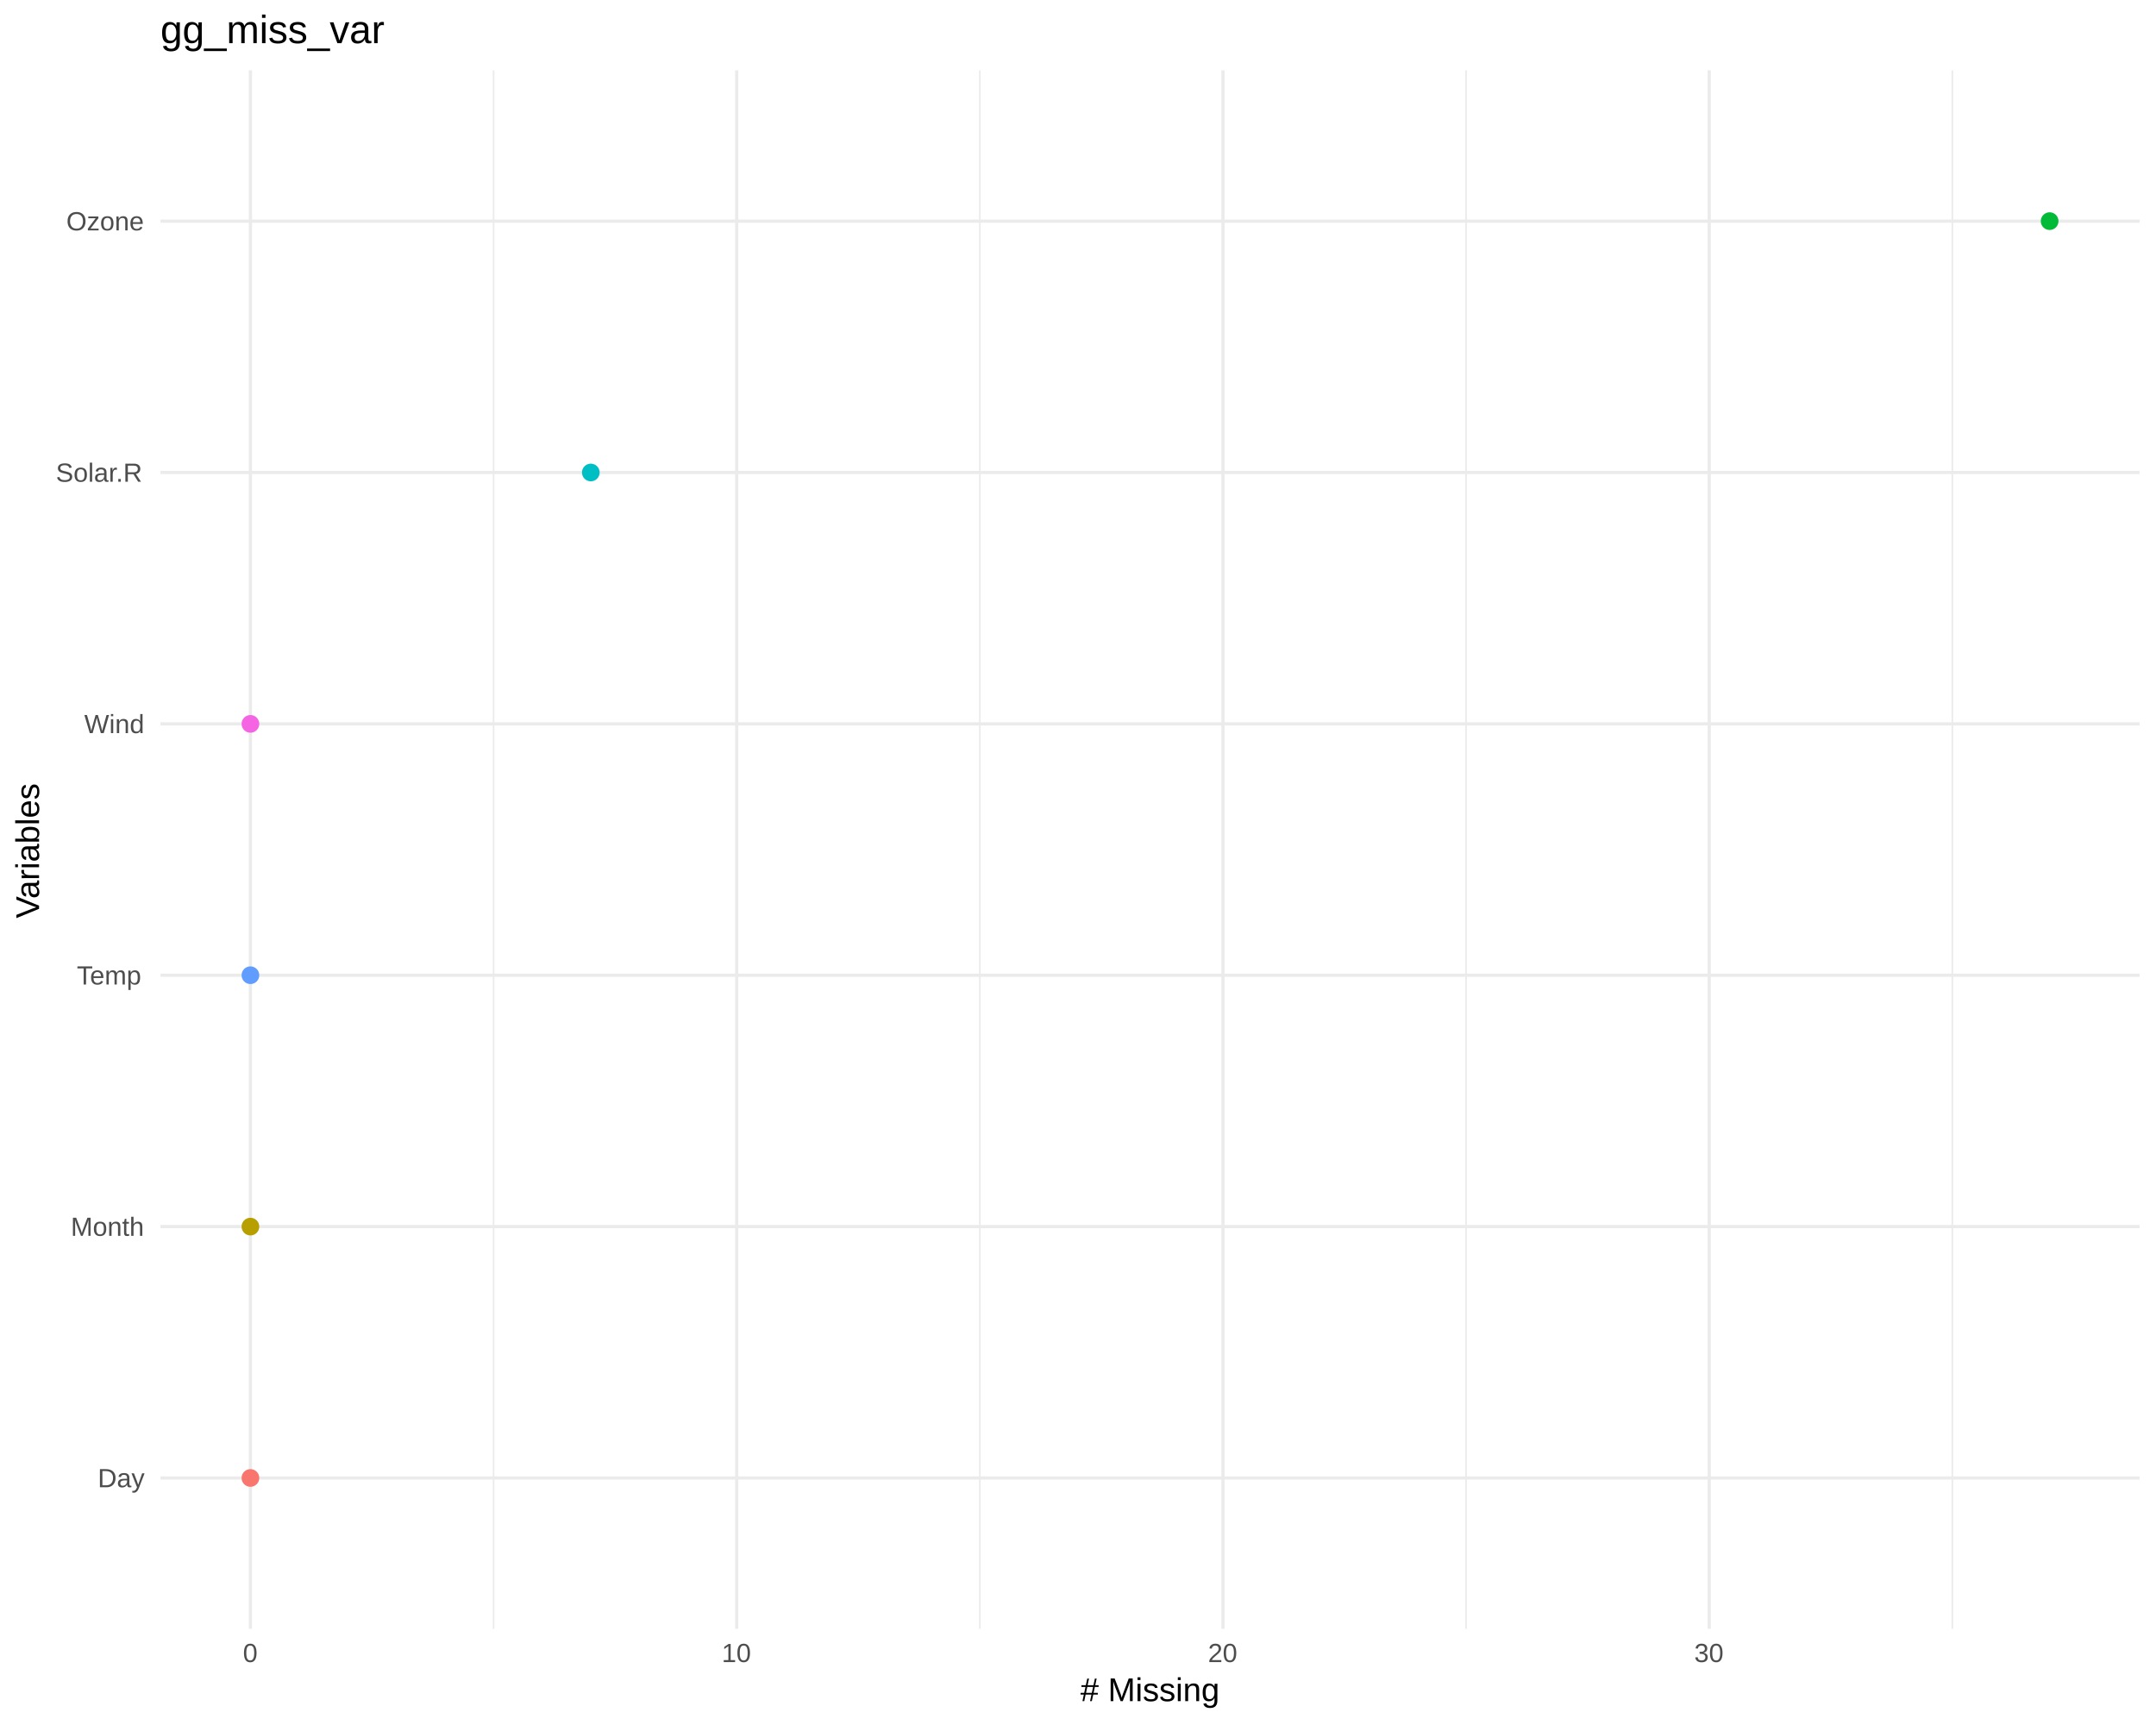
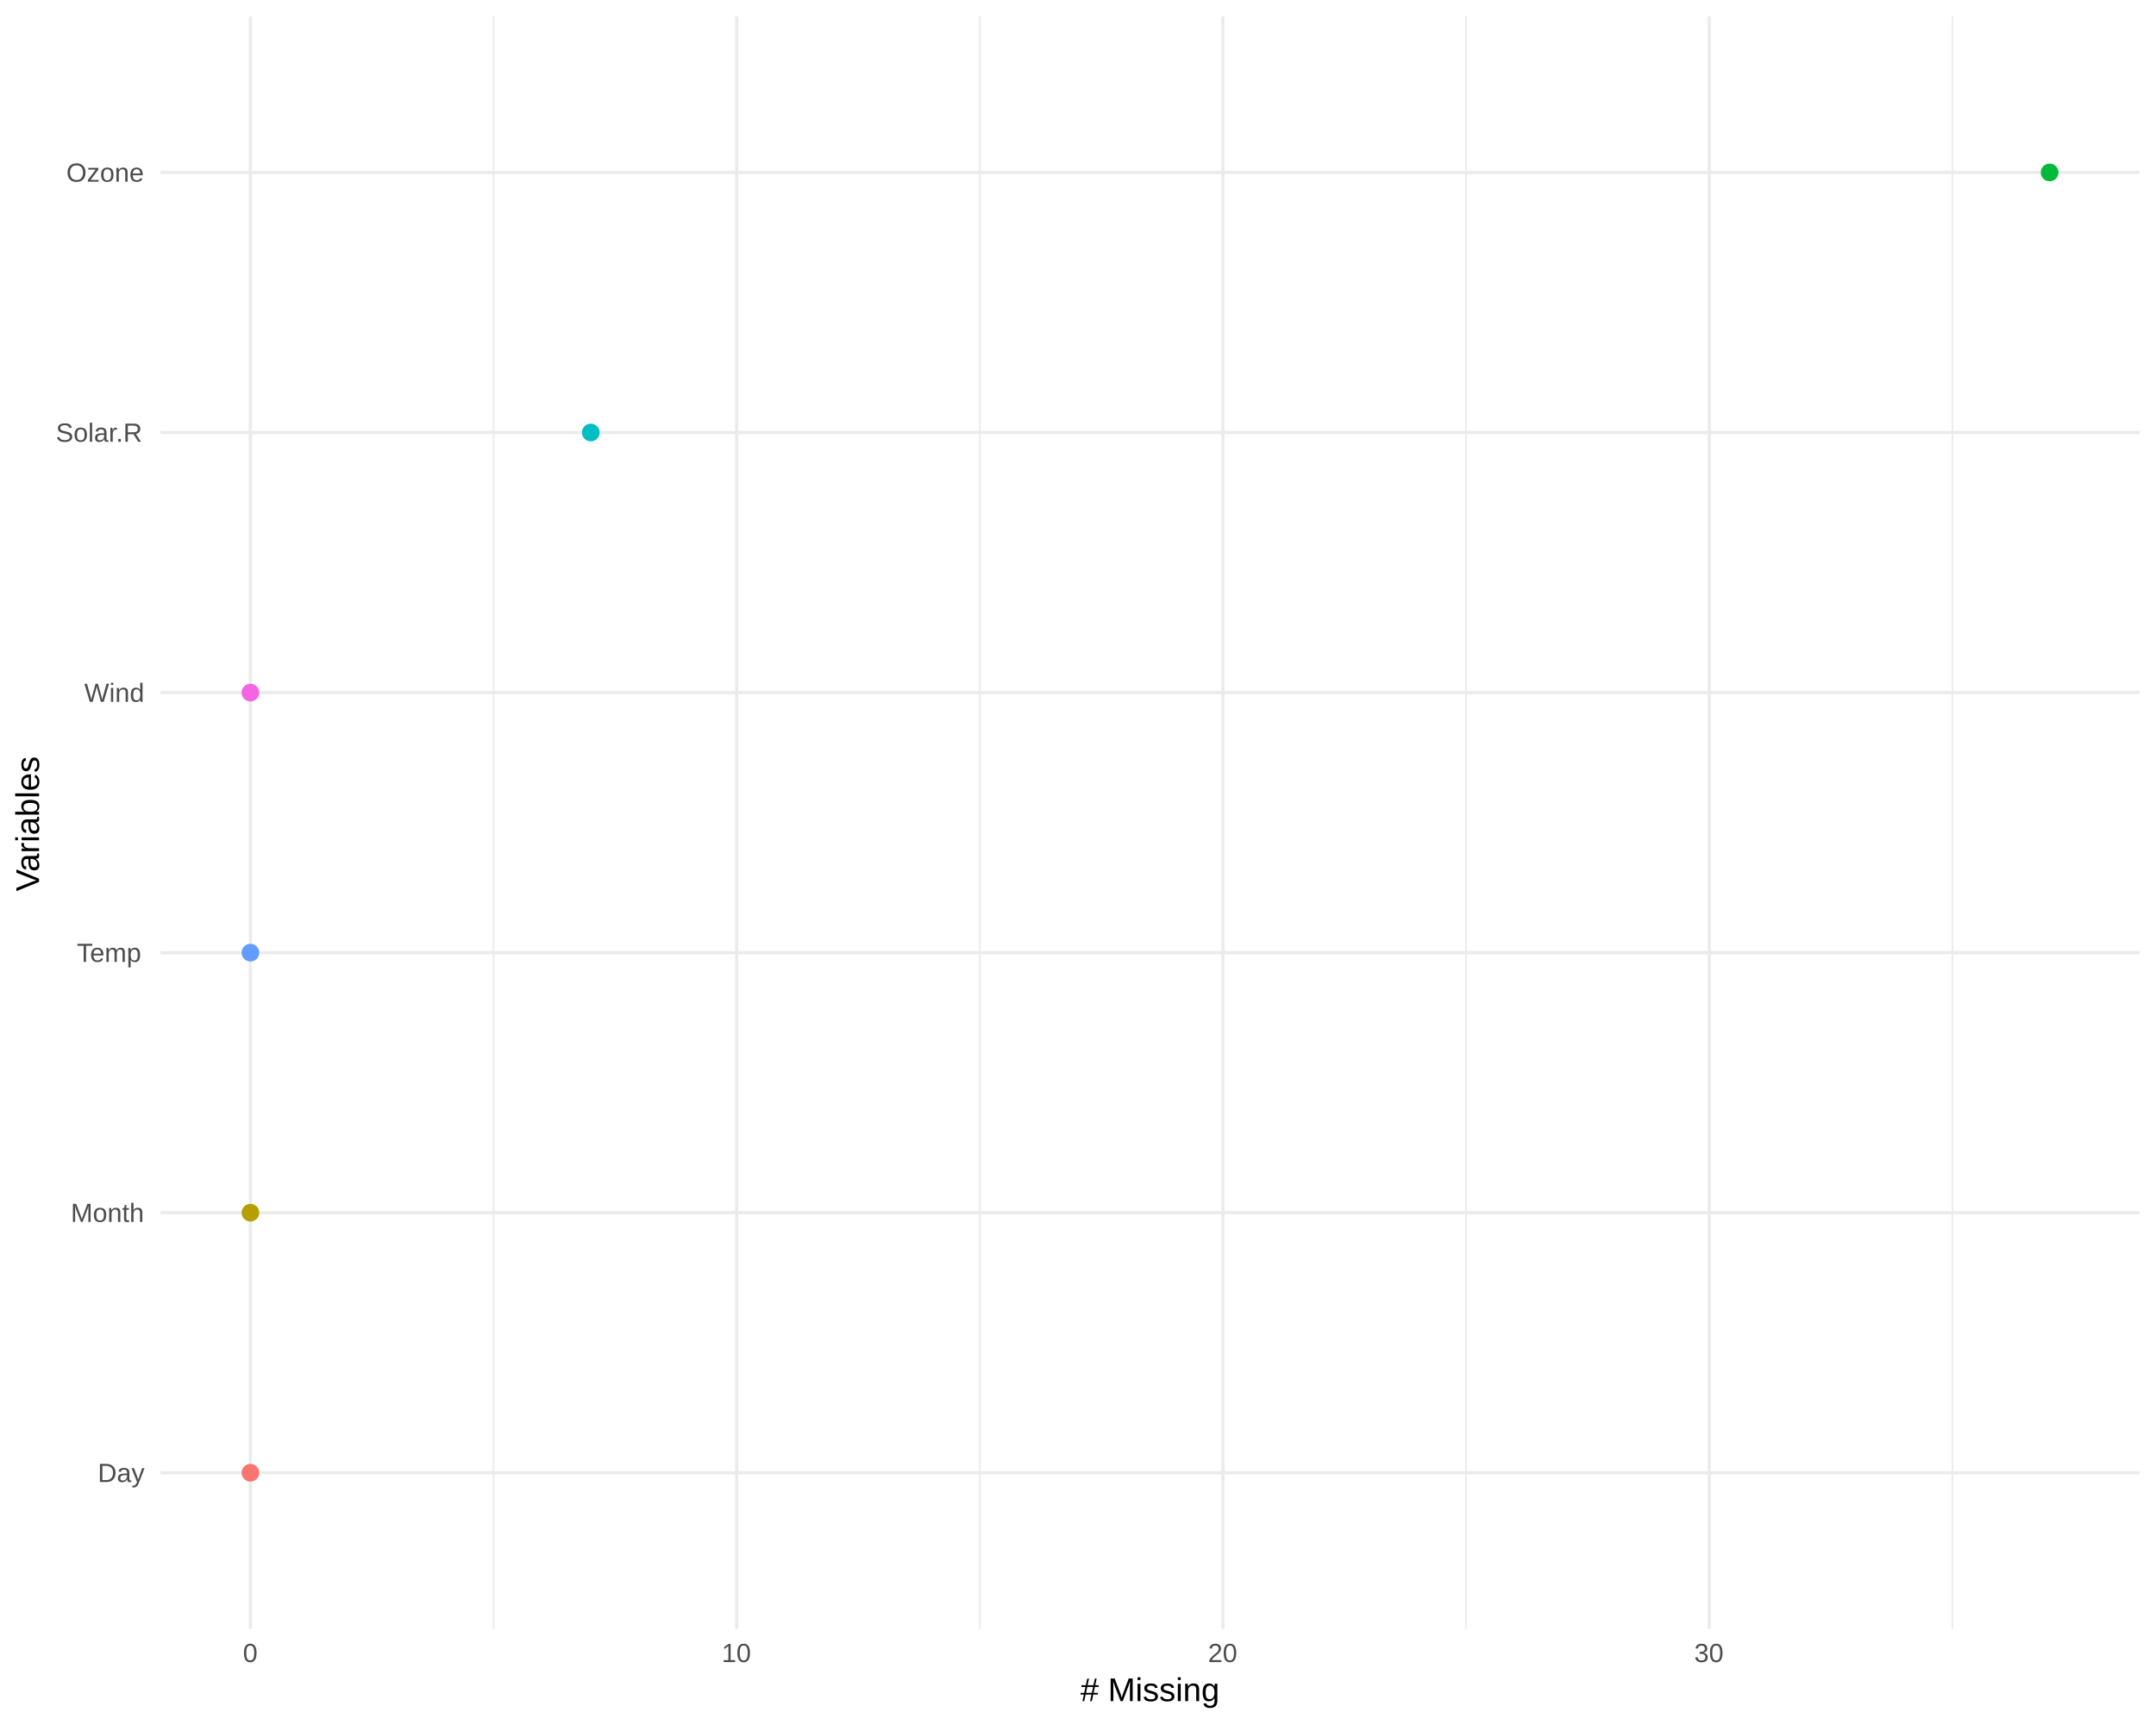
<svg xmlns="http://www.w3.org/2000/svg" viewBox="0 0 720.00 576.00">
  <defs>
    <style type="text/css">
    line, polyline, path, rect, circle {
      fill: none;
      stroke: #000000;
      stroke-linecap: round;
      stroke-linejoin: round;
      stroke-miterlimit: 10.00;
    }
  </style>
  </defs>
  <rect width="100%" height="100%" style="stroke: none; fill: #FFFFFF;" />
  <defs>
-     <clipPath id="cpNTMuNTg4Mnw3MTQuNTIxfDU0My44NzV8MjMuNDc2Nw==">
-       <rect x="53.59" y="23.48" width="660.93" height="520.40" />
+     <clipPath id="cpNTMuNTg4Mnw3MTQuNTIxfDU0My44NzV8NS40Nzk0NQ==">
+       <rect x="53.59" y="5.48" width="660.93" height="538.40" />
    </clipPath>
  </defs>
-   <polyline points="164.83,543.88 164.83,23.48 " style="stroke-width: 0.53; stroke: #EBEBEB; stroke-linecap: butt;" clip-path="url(#cpNTMuNTg4Mnw3MTQuNTIxfDU0My44NzV8MjMuNDc2Nw==)" />
-   <polyline points="327.22,543.88 327.22,23.48 " style="stroke-width: 0.53; stroke: #EBEBEB; stroke-linecap: butt;" clip-path="url(#cpNTMuNTg4Mnw3MTQuNTIxfDU0My44NzV8MjMuNDc2Nw==)" />
-   <polyline points="489.61,543.88 489.61,23.48 " style="stroke-width: 0.53; stroke: #EBEBEB; stroke-linecap: butt;" clip-path="url(#cpNTMuNTg4Mnw3MTQuNTIxfDU0My44NzV8MjMuNDc2Nw==)" />
-   <polyline points="652.00,543.88 652.00,23.48 " style="stroke-width: 0.53; stroke: #EBEBEB; stroke-linecap: butt;" clip-path="url(#cpNTMuNTg4Mnw3MTQuNTIxfDU0My44NzV8MjMuNDc2Nw==)" />
-   <polyline points="53.59,493.51 714.52,493.51 " style="stroke-width: 1.07; stroke: #EBEBEB; stroke-linecap: butt;" clip-path="url(#cpNTMuNTg4Mnw3MTQuNTIxfDU0My44NzV8MjMuNDc2Nw==)" />
-   <polyline points="53.59,409.58 714.52,409.58 " style="stroke-width: 1.07; stroke: #EBEBEB; stroke-linecap: butt;" clip-path="url(#cpNTMuNTg4Mnw3MTQuNTIxfDU0My44NzV8MjMuNDc2Nw==)" />
-   <polyline points="53.59,325.64 714.52,325.64 " style="stroke-width: 1.07; stroke: #EBEBEB; stroke-linecap: butt;" clip-path="url(#cpNTMuNTg4Mnw3MTQuNTIxfDU0My44NzV8MjMuNDc2Nw==)" />
-   <polyline points="53.59,241.71 714.52,241.71 " style="stroke-width: 1.07; stroke: #EBEBEB; stroke-linecap: butt;" clip-path="url(#cpNTMuNTg4Mnw3MTQuNTIxfDU0My44NzV8MjMuNDc2Nw==)" />
-   <polyline points="53.59,157.77 714.52,157.77 " style="stroke-width: 1.07; stroke: #EBEBEB; stroke-linecap: butt;" clip-path="url(#cpNTMuNTg4Mnw3MTQuNTIxfDU0My44NzV8MjMuNDc2Nw==)" />
-   <polyline points="53.59,73.84 714.52,73.84 " style="stroke-width: 1.07; stroke: #EBEBEB; stroke-linecap: butt;" clip-path="url(#cpNTMuNTg4Mnw3MTQuNTIxfDU0My44NzV8MjMuNDc2Nw==)" />
-   <polyline points="83.63,543.88 83.63,23.48 " style="stroke-width: 1.07; stroke: #EBEBEB; stroke-linecap: butt;" clip-path="url(#cpNTMuNTg4Mnw3MTQuNTIxfDU0My44NzV8MjMuNDc2Nw==)" />
-   <polyline points="246.02,543.88 246.02,23.48 " style="stroke-width: 1.07; stroke: #EBEBEB; stroke-linecap: butt;" clip-path="url(#cpNTMuNTg4Mnw3MTQuNTIxfDU0My44NzV8MjMuNDc2Nw==)" />
-   <polyline points="408.41,543.88 408.41,23.48 " style="stroke-width: 1.07; stroke: #EBEBEB; stroke-linecap: butt;" clip-path="url(#cpNTMuNTg4Mnw3MTQuNTIxfDU0My44NzV8MjMuNDc2Nw==)" />
-   <polyline points="570.80,543.88 570.80,23.48 " style="stroke-width: 1.07; stroke: #EBEBEB; stroke-linecap: butt;" clip-path="url(#cpNTMuNTg4Mnw3MTQuNTIxfDU0My44NzV8MjMuNDc2Nw==)" />
-   <rect x="83.63" y="493.51" width="0.00" height="0.00" style="stroke-width: 1.07; stroke: #F8766D; stroke-linecap: butt; fill: #595959;" clip-path="url(#cpNTMuNTg4Mnw3MTQuNTIxfDU0My44NzV8MjMuNDc2Nw==)" />
-   <rect x="83.63" y="409.58" width="0.00" height="0.00" style="stroke-width: 1.07; stroke: #B79F00; stroke-linecap: butt; fill: #595959;" clip-path="url(#cpNTMuNTg4Mnw3MTQuNTIxfDU0My44NzV8MjMuNDc2Nw==)" />
-   <rect x="83.63" y="325.64" width="0.00" height="0.00" style="stroke-width: 1.07; stroke: #619CFF; stroke-linecap: butt; fill: #595959;" clip-path="url(#cpNTMuNTg4Mnw3MTQuNTIxfDU0My44NzV8MjMuNDc2Nw==)" />
-   <rect x="83.63" y="241.71" width="0.00" height="0.00" style="stroke-width: 1.07; stroke: #F564E3; stroke-linecap: butt; fill: #595959;" clip-path="url(#cpNTMuNTg4Mnw3MTQuNTIxfDU0My44NzV8MjMuNDc2Nw==)" />
-   <rect x="83.63" y="157.77" width="113.67" height="0.00" style="stroke-width: 1.07; stroke: #00BFC4; stroke-linecap: butt; fill: #595959;" clip-path="url(#cpNTMuNTg4Mnw3MTQuNTIxfDU0My44NzV8MjMuNDc2Nw==)" />
-   <rect x="83.63" y="73.84" width="600.85" height="0.00" style="stroke-width: 1.07; stroke: #00BA38; stroke-linecap: butt; fill: #595959;" clip-path="url(#cpNTMuNTg4Mnw3MTQuNTIxfDU0My44NzV8MjMuNDc2Nw==)" />
-   <circle cx="684.48" cy="73.84" r="1.95pt" style="stroke-width: 0.71; stroke: #00BA38; fill: #00BA38;" clip-path="url(#cpNTMuNTg4Mnw3MTQuNTIxfDU0My44NzV8MjMuNDc2Nw==)" />
-   <circle cx="197.30" cy="157.77" r="1.95pt" style="stroke-width: 0.71; stroke: #00BFC4; fill: #00BFC4;" clip-path="url(#cpNTMuNTg4Mnw3MTQuNTIxfDU0My44NzV8MjMuNDc2Nw==)" />
-   <circle cx="83.63" cy="241.71" r="1.95pt" style="stroke-width: 0.71; stroke: #F564E3; fill: #F564E3;" clip-path="url(#cpNTMuNTg4Mnw3MTQuNTIxfDU0My44NzV8MjMuNDc2Nw==)" />
-   <circle cx="83.63" cy="325.64" r="1.95pt" style="stroke-width: 0.71; stroke: #619CFF; fill: #619CFF;" clip-path="url(#cpNTMuNTg4Mnw3MTQuNTIxfDU0My44NzV8MjMuNDc2Nw==)" />
-   <circle cx="83.63" cy="409.58" r="1.95pt" style="stroke-width: 0.71; stroke: #B79F00; fill: #B79F00;" clip-path="url(#cpNTMuNTg4Mnw3MTQuNTIxfDU0My44NzV8MjMuNDc2Nw==)" />
-   <circle cx="83.63" cy="493.51" r="1.95pt" style="stroke-width: 0.71; stroke: #F8766D; fill: #F8766D;" clip-path="url(#cpNTMuNTg4Mnw3MTQuNTIxfDU0My44NzV8MjMuNDc2Nw==)" />
+   <polyline points="164.83,543.88 164.83,5.48 " style="stroke-width: 0.53; stroke: #EBEBEB; stroke-linecap: butt;" clip-path="url(#cpNTMuNTg4Mnw3MTQuNTIxfDU0My44NzV8NS40Nzk0NQ==)" />
+   <polyline points="327.22,543.88 327.22,5.48 " style="stroke-width: 0.53; stroke: #EBEBEB; stroke-linecap: butt;" clip-path="url(#cpNTMuNTg4Mnw3MTQuNTIxfDU0My44NzV8NS40Nzk0NQ==)" />
+   <polyline points="489.61,543.88 489.61,5.48 " style="stroke-width: 0.53; stroke: #EBEBEB; stroke-linecap: butt;" clip-path="url(#cpNTMuNTg4Mnw3MTQuNTIxfDU0My44NzV8NS40Nzk0NQ==)" />
+   <polyline points="652.00,543.88 652.00,5.48 " style="stroke-width: 0.53; stroke: #EBEBEB; stroke-linecap: butt;" clip-path="url(#cpNTMuNTg4Mnw3MTQuNTIxfDU0My44NzV8NS40Nzk0NQ==)" />
+   <polyline points="53.59,491.77 714.52,491.77 " style="stroke-width: 1.07; stroke: #EBEBEB; stroke-linecap: butt;" clip-path="url(#cpNTMuNTg4Mnw3MTQuNTIxfDU0My44NzV8NS40Nzk0NQ==)" />
+   <polyline points="53.59,404.93 714.52,404.93 " style="stroke-width: 1.07; stroke: #EBEBEB; stroke-linecap: butt;" clip-path="url(#cpNTMuNTg4Mnw3MTQuNTIxfDU0My44NzV8NS40Nzk0NQ==)" />
+   <polyline points="53.59,318.10 714.52,318.10 " style="stroke-width: 1.07; stroke: #EBEBEB; stroke-linecap: butt;" clip-path="url(#cpNTMuNTg4Mnw3MTQuNTIxfDU0My44NzV8NS40Nzk0NQ==)" />
+   <polyline points="53.59,231.26 714.52,231.26 " style="stroke-width: 1.07; stroke: #EBEBEB; stroke-linecap: butt;" clip-path="url(#cpNTMuNTg4Mnw3MTQuNTIxfDU0My44NzV8NS40Nzk0NQ==)" />
+   <polyline points="53.59,144.42 714.52,144.42 " style="stroke-width: 1.07; stroke: #EBEBEB; stroke-linecap: butt;" clip-path="url(#cpNTMuNTg4Mnw3MTQuNTIxfDU0My44NzV8NS40Nzk0NQ==)" />
+   <polyline points="53.59,57.58 714.52,57.58 " style="stroke-width: 1.07; stroke: #EBEBEB; stroke-linecap: butt;" clip-path="url(#cpNTMuNTg4Mnw3MTQuNTIxfDU0My44NzV8NS40Nzk0NQ==)" />
+   <polyline points="83.63,543.88 83.63,5.48 " style="stroke-width: 1.07; stroke: #EBEBEB; stroke-linecap: butt;" clip-path="url(#cpNTMuNTg4Mnw3MTQuNTIxfDU0My44NzV8NS40Nzk0NQ==)" />
+   <polyline points="246.02,543.88 246.02,5.48 " style="stroke-width: 1.07; stroke: #EBEBEB; stroke-linecap: butt;" clip-path="url(#cpNTMuNTg4Mnw3MTQuNTIxfDU0My44NzV8NS40Nzk0NQ==)" />
+   <polyline points="408.41,543.88 408.41,5.48 " style="stroke-width: 1.07; stroke: #EBEBEB; stroke-linecap: butt;" clip-path="url(#cpNTMuNTg4Mnw3MTQuNTIxfDU0My44NzV8NS40Nzk0NQ==)" />
+   <polyline points="570.80,543.88 570.80,5.48 " style="stroke-width: 1.07; stroke: #EBEBEB; stroke-linecap: butt;" clip-path="url(#cpNTMuNTg4Mnw3MTQuNTIxfDU0My44NzV8NS40Nzk0NQ==)" />
+   <rect x="83.63" y="491.77" width="0.00" height="0.00" style="stroke-width: 1.07; stroke: #F8766D; stroke-linecap: butt; fill: #595959;" clip-path="url(#cpNTMuNTg4Mnw3MTQuNTIxfDU0My44NzV8NS40Nzk0NQ==)" />
+   <rect x="83.63" y="404.93" width="0.00" height="0.00" style="stroke-width: 1.07; stroke: #B79F00; stroke-linecap: butt; fill: #595959;" clip-path="url(#cpNTMuNTg4Mnw3MTQuNTIxfDU0My44NzV8NS40Nzk0NQ==)" />
+   <rect x="83.63" y="318.10" width="0.00" height="0.00" style="stroke-width: 1.07; stroke: #619CFF; stroke-linecap: butt; fill: #595959;" clip-path="url(#cpNTMuNTg4Mnw3MTQuNTIxfDU0My44NzV8NS40Nzk0NQ==)" />
+   <rect x="83.63" y="231.26" width="0.00" height="0.00" style="stroke-width: 1.07; stroke: #F564E3; stroke-linecap: butt; fill: #595959;" clip-path="url(#cpNTMuNTg4Mnw3MTQuNTIxfDU0My44NzV8NS40Nzk0NQ==)" />
+   <rect x="83.63" y="144.42" width="113.67" height="0.00" style="stroke-width: 1.07; stroke: #00BFC4; stroke-linecap: butt; fill: #595959;" clip-path="url(#cpNTMuNTg4Mnw3MTQuNTIxfDU0My44NzV8NS40Nzk0NQ==)" />
+   <rect x="83.63" y="57.58" width="600.85" height="0.00" style="stroke-width: 1.07; stroke: #00BA38; stroke-linecap: butt; fill: #595959;" clip-path="url(#cpNTMuNTg4Mnw3MTQuNTIxfDU0My44NzV8NS40Nzk0NQ==)" />
+   <circle cx="684.48" cy="57.58" r="1.95pt" style="stroke-width: 0.71; stroke: #00BA38; fill: #00BA38;" clip-path="url(#cpNTMuNTg4Mnw3MTQuNTIxfDU0My44NzV8NS40Nzk0NQ==)" />
+   <circle cx="197.30" cy="144.42" r="1.95pt" style="stroke-width: 0.71; stroke: #00BFC4; fill: #00BFC4;" clip-path="url(#cpNTMuNTg4Mnw3MTQuNTIxfDU0My44NzV8NS40Nzk0NQ==)" />
+   <circle cx="83.63" cy="231.26" r="1.95pt" style="stroke-width: 0.71; stroke: #F564E3; fill: #F564E3;" clip-path="url(#cpNTMuNTg4Mnw3MTQuNTIxfDU0My44NzV8NS40Nzk0NQ==)" />
+   <circle cx="83.63" cy="318.10" r="1.95pt" style="stroke-width: 0.71; stroke: #619CFF; fill: #619CFF;" clip-path="url(#cpNTMuNTg4Mnw3MTQuNTIxfDU0My44NzV8NS40Nzk0NQ==)" />
+   <circle cx="83.63" cy="404.93" r="1.95pt" style="stroke-width: 0.71; stroke: #B79F00; fill: #B79F00;" clip-path="url(#cpNTMuNTg4Mnw3MTQuNTIxfDU0My44NzV8NS40Nzk0NQ==)" />
+   <circle cx="83.63" cy="491.77" r="1.95pt" style="stroke-width: 0.71; stroke: #F8766D; fill: #F8766D;" clip-path="url(#cpNTMuNTg4Mnw3MTQuNTIxfDU0My44NzV8NS40Nzk0NQ==)" />
  <defs>
    <clipPath id="cpMHw3MjB8NTc2fDA=">
      <rect x="0.00" y="0.00" width="720.00" height="576.00" />
    </clipPath>
  </defs>
  <g clip-path="url(#cpMHw3MjB8NTc2fDA=)">
-     <text x="32.65" y="496.61" style="font-size: 8.80px; fill: #4D4D4D; font-family: Liberation Sans;" textLength="16.00px" lengthAdjust="spacingAndGlyphs">Day</text>
+     <text x="32.65" y="494.87" style="font-size: 8.80px; fill: #4D4D4D; font-family: Liberation Sans;" textLength="16.00px" lengthAdjust="spacingAndGlyphs">Day</text>
  </g>
  <g clip-path="url(#cpMHw3MjB8NTc2fDA=)">
-     <text x="23.64" y="412.67" style="font-size: 8.80px; fill: #4D4D4D; font-family: Liberation Sans;" textLength="25.01px" lengthAdjust="spacingAndGlyphs">Month</text>
+     <text x="23.64" y="408.03" style="font-size: 8.80px; fill: #4D4D4D; font-family: Liberation Sans;" textLength="25.01px" lengthAdjust="spacingAndGlyphs">Month</text>
  </g>
  <g clip-path="url(#cpMHw3MjB8NTc2fDA=)">
-     <text x="25.65" y="328.74" style="font-size: 8.80px; fill: #4D4D4D; font-family: Liberation Sans;" textLength="23.01px" lengthAdjust="spacingAndGlyphs">Temp</text>
+     <text x="25.65" y="321.19" style="font-size: 8.80px; fill: #4D4D4D; font-family: Liberation Sans;" textLength="23.01px" lengthAdjust="spacingAndGlyphs">Temp</text>
  </g>
  <g clip-path="url(#cpMHw3MjB8NTc2fDA=)">
-     <text x="28.15" y="244.80" style="font-size: 8.80px; fill: #4D4D4D; font-family: Liberation Sans;" textLength="20.50px" lengthAdjust="spacingAndGlyphs">Wind</text>
+     <text x="28.15" y="234.35" style="font-size: 8.80px; fill: #4D4D4D; font-family: Liberation Sans;" textLength="20.50px" lengthAdjust="spacingAndGlyphs">Wind</text>
  </g>
  <g clip-path="url(#cpMHw3MjB8NTc2fDA=)">
-     <text x="18.65" y="160.87" style="font-size: 8.80px; fill: #4D4D4D; font-family: Liberation Sans;" textLength="30.01px" lengthAdjust="spacingAndGlyphs">Solar.R</text>
+     <text x="18.65" y="147.51" style="font-size: 8.80px; fill: #4D4D4D; font-family: Liberation Sans;" textLength="30.01px" lengthAdjust="spacingAndGlyphs">Solar.R</text>
  </g>
  <g clip-path="url(#cpMHw3MjB8NTc2fDA=)">
-     <text x="22.14" y="76.93" style="font-size: 8.80px; fill: #4D4D4D; font-family: Liberation Sans;" textLength="26.52px" lengthAdjust="spacingAndGlyphs">Ozone</text>
+     <text x="22.14" y="60.68" style="font-size: 8.80px; fill: #4D4D4D; font-family: Liberation Sans;" textLength="26.52px" lengthAdjust="spacingAndGlyphs">Ozone</text>
  </g>
  <g clip-path="url(#cpMHw3MjB8NTc2fDA=)">
    <text x="81.13" y="554.99" style="font-size: 8.80px; fill: #4D4D4D; font-family: Liberation Sans;" textLength="5.01px" lengthAdjust="spacingAndGlyphs">0</text>
  </g>
  <g clip-path="url(#cpMHw3MjB8NTc2fDA=)">
    <text x="241.02" y="554.99" style="font-size: 8.80px; fill: #4D4D4D; font-family: Liberation Sans;" textLength="10.01px" lengthAdjust="spacingAndGlyphs">10</text>
  </g>
  <g clip-path="url(#cpMHw3MjB8NTc2fDA=)">
    <text x="403.41" y="554.99" style="font-size: 8.80px; fill: #4D4D4D; font-family: Liberation Sans;" textLength="10.01px" lengthAdjust="spacingAndGlyphs">20</text>
  </g>
  <g clip-path="url(#cpMHw3MjB8NTc2fDA=)">
    <text x="565.80" y="554.99" style="font-size: 8.80px; fill: #4D4D4D; font-family: Liberation Sans;" textLength="10.01px" lengthAdjust="spacingAndGlyphs">30</text>
  </g>
  <g clip-path="url(#cpMHw3MjB8NTc2fDA=)">
    <text x="360.82" y="568.04" style="font-size: 11.00px; font-family: Liberation Sans;" textLength="46.46px" lengthAdjust="spacingAndGlyphs"># Missing</text>
  </g>
  <g clip-path="url(#cpMHw3MjB8NTc2fDA=)">
-     <text transform="translate(13.04,306.61) rotate(-90)" style="font-size: 11.00px; font-family: Liberation Sans;" textLength="45.86px" lengthAdjust="spacingAndGlyphs">Variables</text>
-   </g>
-   <g clip-path="url(#cpMHw3MjB8NTc2fDA=)">
-     <text x="53.59" y="14.42" style="font-size: 13.20px; font-family: Liberation Sans;" textLength="73.70px" lengthAdjust="spacingAndGlyphs">gg_miss_var</text>
+     <text transform="translate(13.04,297.61) rotate(-90)" style="font-size: 11.00px; font-family: Liberation Sans;" textLength="45.86px" lengthAdjust="spacingAndGlyphs">Variables</text>
  </g>
</svg>
